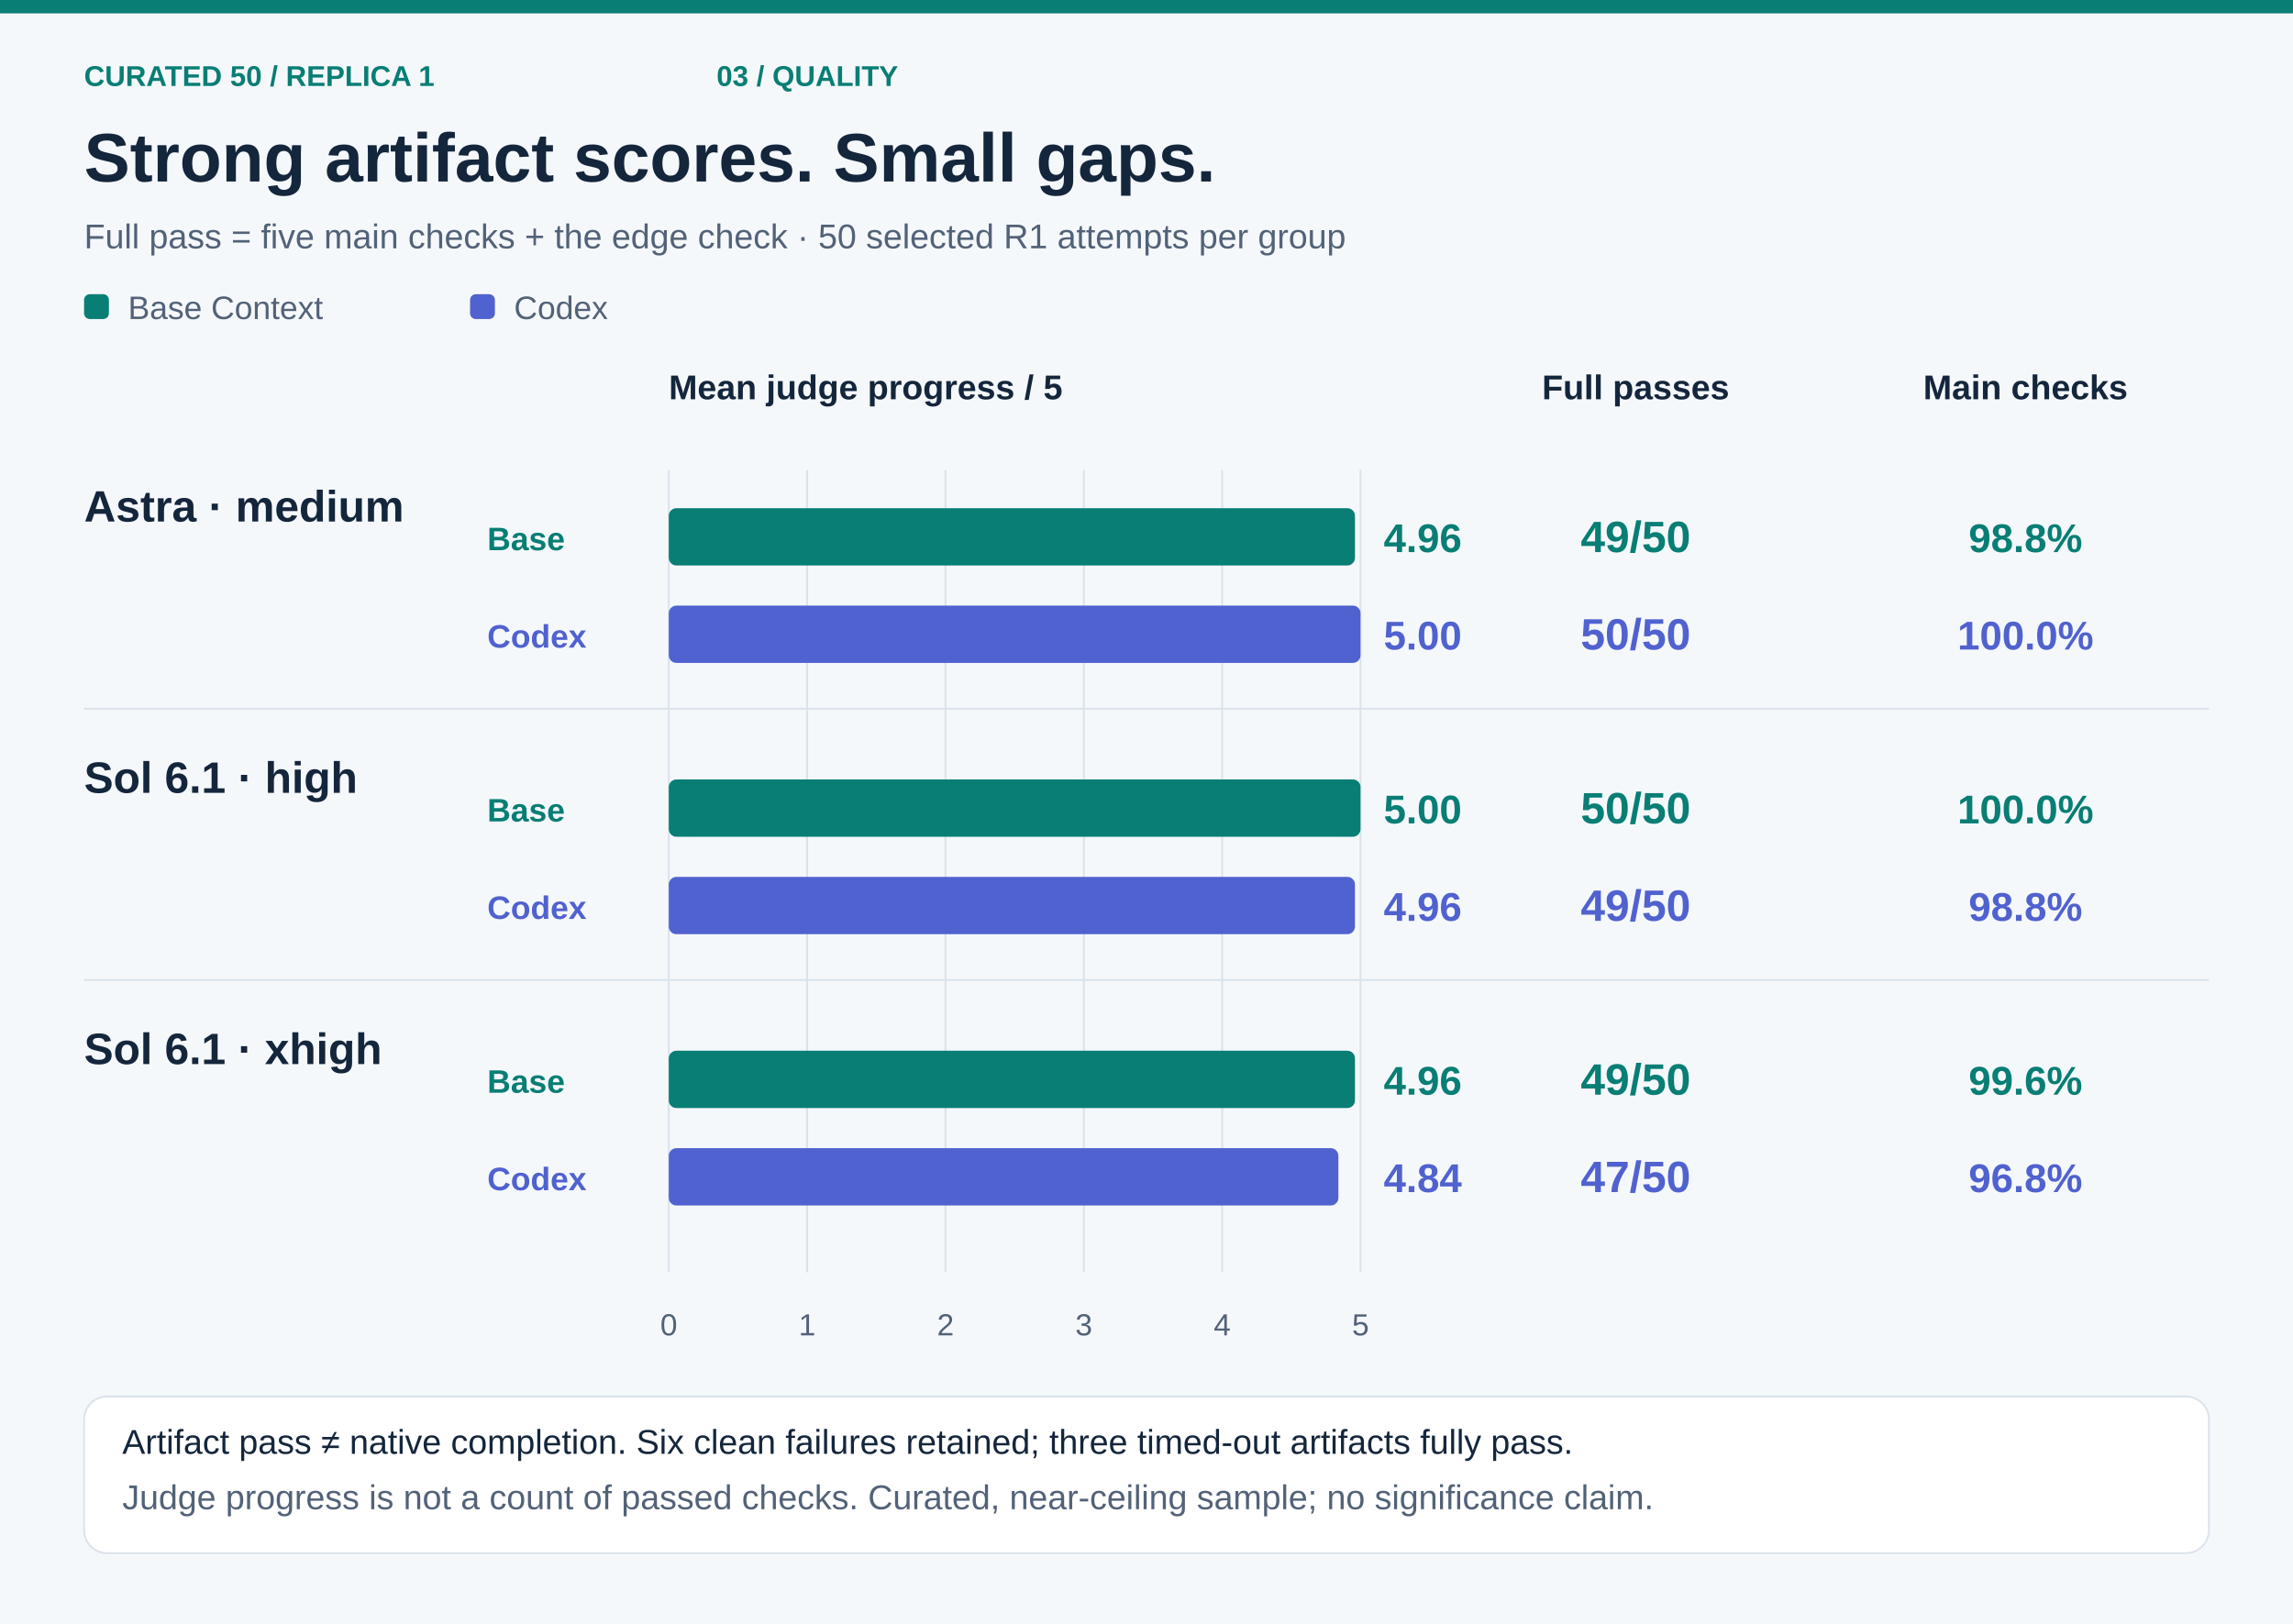
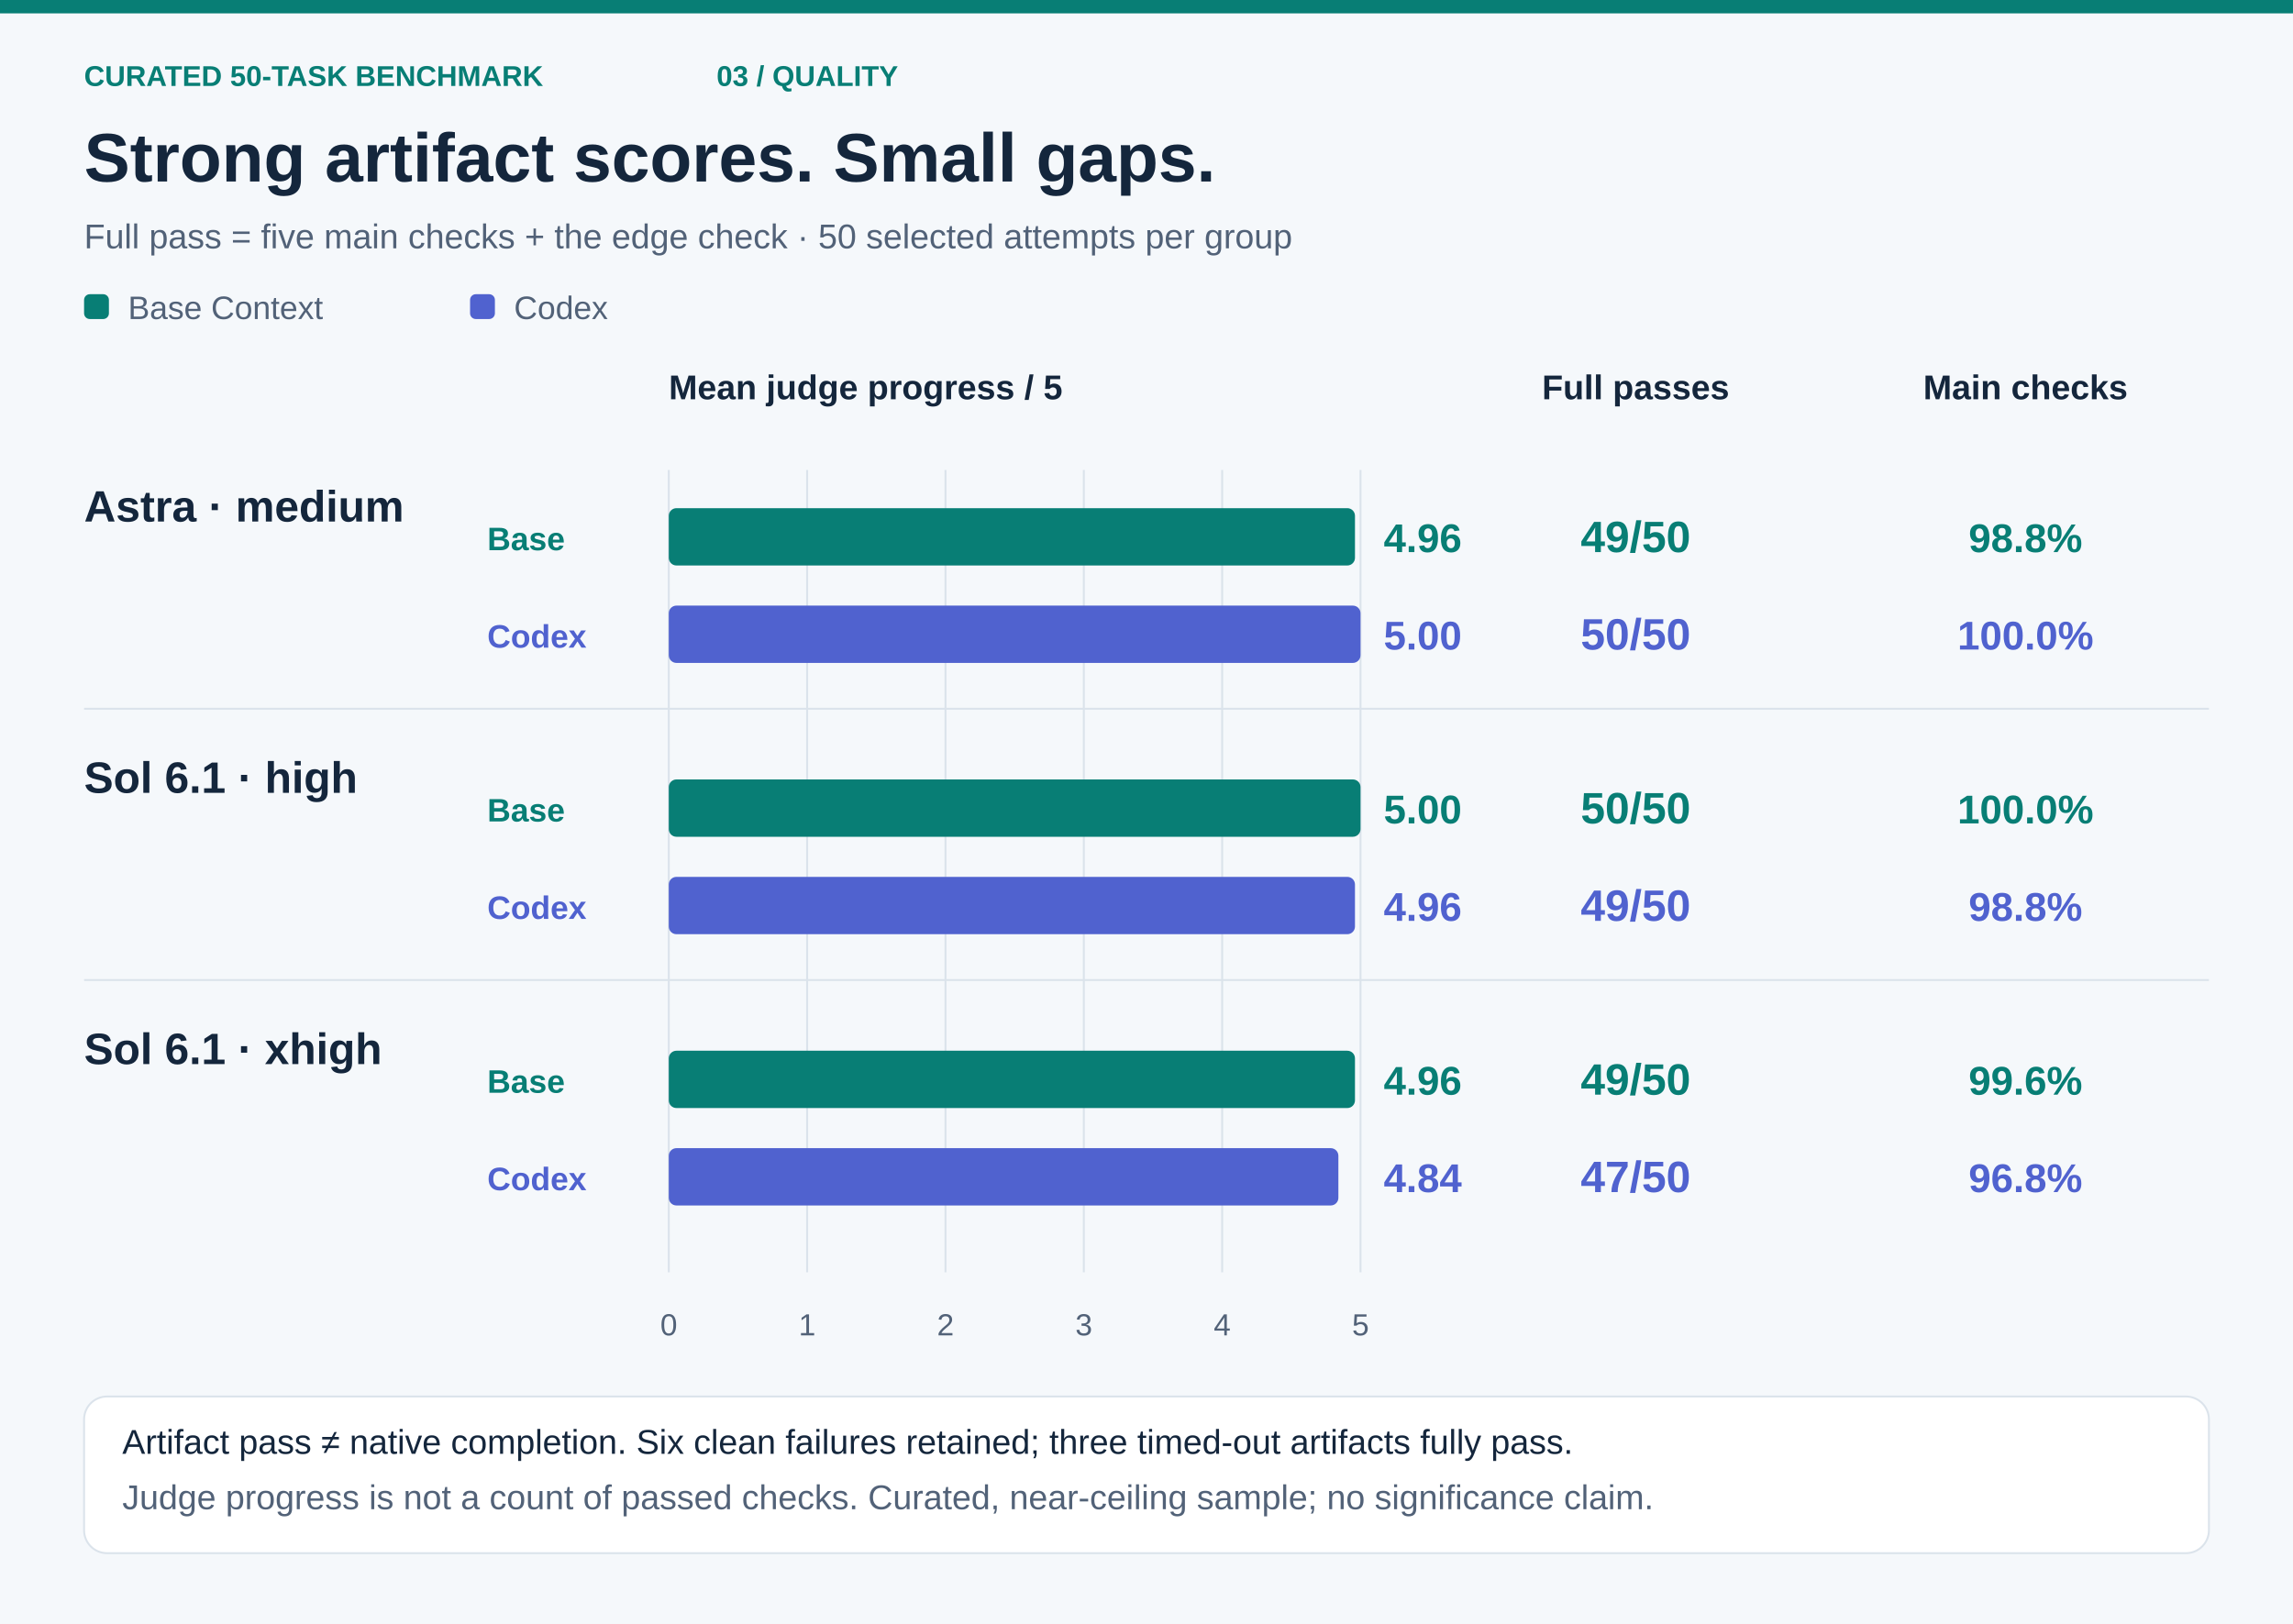
<svg xmlns="http://www.w3.org/2000/svg" width="1200" height="850" viewBox="0 0 1200 850" role="img" aria-labelledby="title desc">
  <defs>
    <pattern id="hypothesis" width="8" height="8" patternUnits="userSpaceOnUse">
      <rect width="8" height="8" fill="#e6eaff" />
      <path d="M-2 2L2-2M0 8L8 0M6 10L10 6" stroke="#5062cf" stroke-width="1.5" />
    </pattern>
  </defs>
  <g font-family="Arial, Helvetica, sans-serif">
    <rect x="0.00" y="0.00" width="1200.00" height="850.00" rx="0" fill="#f5f8fb" stroke="none" />
    <rect x="0.00" y="0.00" width="1200.00" height="7.00" rx="0" fill="#087e75" stroke="none" />
-     <text x="44" y="45" font-size="15" fill="#087e75" font-weight="700" text-anchor="start">CURATED 50 / REPLICA 1</text>
+     <text x="44" y="45" font-size="15" fill="#087e75" font-weight="700" text-anchor="start">CURATED 50-TASK BENCHMARK</text>
    <text x="375" y="45" font-size="15" fill="#087e75" font-weight="700" text-anchor="start">03 / QUALITY</text>
    <text x="44" y="95" font-size="36" fill="#14263c" font-weight="700" text-anchor="start">Strong artifact scores. Small gaps.</text>
-     <text x="44" y="130" font-size="18" fill="#526278" font-weight="400" text-anchor="start">Full pass = five main checks + the edge check · 50 selected R1 attempts per group</text>
+     <text x="44" y="130" font-size="18" fill="#526278" font-weight="400" text-anchor="start">Full pass = five main checks + the edge check · 50 selected attempts per group</text>
    <rect x="44.00" y="154.00" width="13.00" height="13.00" rx="3" fill="#087e75" stroke="none" />
    <text x="67" y="167" font-size="17" fill="#526278" font-weight="400" text-anchor="start">Base Context</text>
    <rect x="246.00" y="154.00" width="13.00" height="13.00" rx="3" fill="#5062cf" stroke="none" />
    <text x="269" y="167" font-size="17" fill="#526278" font-weight="400" text-anchor="start">Codex</text>
    <text x="350" y="209" font-size="18" fill="#14263c" font-weight="700" text-anchor="start">Mean judge progress / 5</text>
    <text x="856" y="209" font-size="18" fill="#14263c" font-weight="700" text-anchor="middle">Full passes</text>
    <text x="1060" y="209" font-size="18" fill="#14263c" font-weight="700" text-anchor="middle">Main checks</text>
    <path d="M350.00 246.00L350.00 666.00" stroke="#dbe3eb" />
    <text x="350.0" y="699" font-size="16" fill="#526278" font-weight="400" text-anchor="middle">0</text>
    <path d="M422.40 246.00L422.40 666.00" stroke="#dbe3eb" />
    <text x="422.4" y="699" font-size="16" fill="#526278" font-weight="400" text-anchor="middle">1</text>
    <path d="M494.80 246.00L494.80 666.00" stroke="#dbe3eb" />
    <text x="494.8" y="699" font-size="16" fill="#526278" font-weight="400" text-anchor="middle">2</text>
    <path d="M567.20 246.00L567.20 666.00" stroke="#dbe3eb" />
    <text x="567.2" y="699" font-size="16" fill="#526278" font-weight="400" text-anchor="middle">3</text>
    <path d="M639.60 246.00L639.60 666.00" stroke="#dbe3eb" />
    <text x="639.6" y="699" font-size="16" fill="#526278" font-weight="400" text-anchor="middle">4</text>
    <path d="M712.00 246.00L712.00 666.00" stroke="#dbe3eb" />
    <text x="712.0" y="699" font-size="16" fill="#526278" font-weight="400" text-anchor="middle">5</text>
    <text x="44" y="273" font-size="23" fill="#14263c" font-weight="700" text-anchor="start">Astra · medium</text>
    <text x="255" y="288" font-size="17" fill="#087e75" font-weight="700" text-anchor="start">Base</text>
    <rect x="350.00" y="266.00" width="359.10" height="30.00" rx="4" fill="#087e75" stroke="none" />
    <text x="765" y="289" font-size="21" fill="#087e75" font-weight="700" text-anchor="end">4.96</text>
    <text x="856" y="289" font-size="23" fill="#087e75" font-weight="700" text-anchor="middle">49/50</text>
    <text x="1060" y="289" font-size="21" fill="#087e75" font-weight="700" text-anchor="middle">98.8%</text>
    <text x="255" y="339" font-size="17" fill="#5062cf" font-weight="700" text-anchor="start">Codex</text>
    <rect x="350.00" y="317.00" width="362.00" height="30.00" rx="4" fill="#5062cf" stroke="none" />
    <text x="765" y="340" font-size="21" fill="#5062cf" font-weight="700" text-anchor="end">5.00</text>
    <text x="856" y="340" font-size="23" fill="#5062cf" font-weight="700" text-anchor="middle">50/50</text>
    <text x="1060" y="340" font-size="21" fill="#5062cf" font-weight="700" text-anchor="middle">100.0%</text>
    <path d="M44.00 371.00H1156.00" stroke="#dbe3eb" />
    <text x="44" y="415" font-size="23" fill="#14263c" font-weight="700" text-anchor="start">Sol 6.1 · high</text>
    <text x="255" y="430" font-size="17" fill="#087e75" font-weight="700" text-anchor="start">Base</text>
    <rect x="350.00" y="408.00" width="362.00" height="30.00" rx="4" fill="#087e75" stroke="none" />
    <text x="765" y="431" font-size="21" fill="#087e75" font-weight="700" text-anchor="end">5.00</text>
    <text x="856" y="431" font-size="23" fill="#087e75" font-weight="700" text-anchor="middle">50/50</text>
    <text x="1060" y="431" font-size="21" fill="#087e75" font-weight="700" text-anchor="middle">100.0%</text>
    <text x="255" y="481" font-size="17" fill="#5062cf" font-weight="700" text-anchor="start">Codex</text>
    <rect x="350.00" y="459.00" width="359.10" height="30.00" rx="4" fill="#5062cf" stroke="none" />
    <text x="765" y="482" font-size="21" fill="#5062cf" font-weight="700" text-anchor="end">4.96</text>
    <text x="856" y="482" font-size="23" fill="#5062cf" font-weight="700" text-anchor="middle">49/50</text>
    <text x="1060" y="482" font-size="21" fill="#5062cf" font-weight="700" text-anchor="middle">98.8%</text>
    <path d="M44.00 513.00H1156.00" stroke="#dbe3eb" />
    <text x="44" y="557" font-size="23" fill="#14263c" font-weight="700" text-anchor="start">Sol 6.1 · xhigh</text>
    <text x="255" y="572" font-size="17" fill="#087e75" font-weight="700" text-anchor="start">Base</text>
    <rect x="350.00" y="550.00" width="359.10" height="30.00" rx="4" fill="#087e75" stroke="none" />
    <text x="765" y="573" font-size="21" fill="#087e75" font-weight="700" text-anchor="end">4.96</text>
    <text x="856" y="573" font-size="23" fill="#087e75" font-weight="700" text-anchor="middle">49/50</text>
    <text x="1060" y="573" font-size="21" fill="#087e75" font-weight="700" text-anchor="middle">99.6%</text>
    <text x="255" y="623" font-size="17" fill="#5062cf" font-weight="700" text-anchor="start">Codex</text>
    <rect x="350.00" y="601.00" width="350.42" height="30.00" rx="4" fill="#5062cf" stroke="none" />
    <text x="765" y="624" font-size="21" fill="#5062cf" font-weight="700" text-anchor="end">4.84</text>
    <text x="856" y="624" font-size="23" fill="#5062cf" font-weight="700" text-anchor="middle">47/50</text>
    <text x="1060" y="624" font-size="21" fill="#5062cf" font-weight="700" text-anchor="middle">96.8%</text>
    <rect x="44.00" y="731.00" width="1112.00" height="82.00" rx="12" fill="white" stroke="#dbe3eb" />
    <text x="64" y="761" font-size="18" fill="#14263c" font-weight="400" text-anchor="start">Artifact pass ≠ native completion. Six clean failures retained; three timed-out artifacts fully pass.</text>
    <text x="64" y="790" font-size="18" fill="#526278" font-weight="400" text-anchor="start">Judge progress is not a count of passed checks. Curated, near-ceiling sample; no significance claim.</text>
  </g>
</svg>
